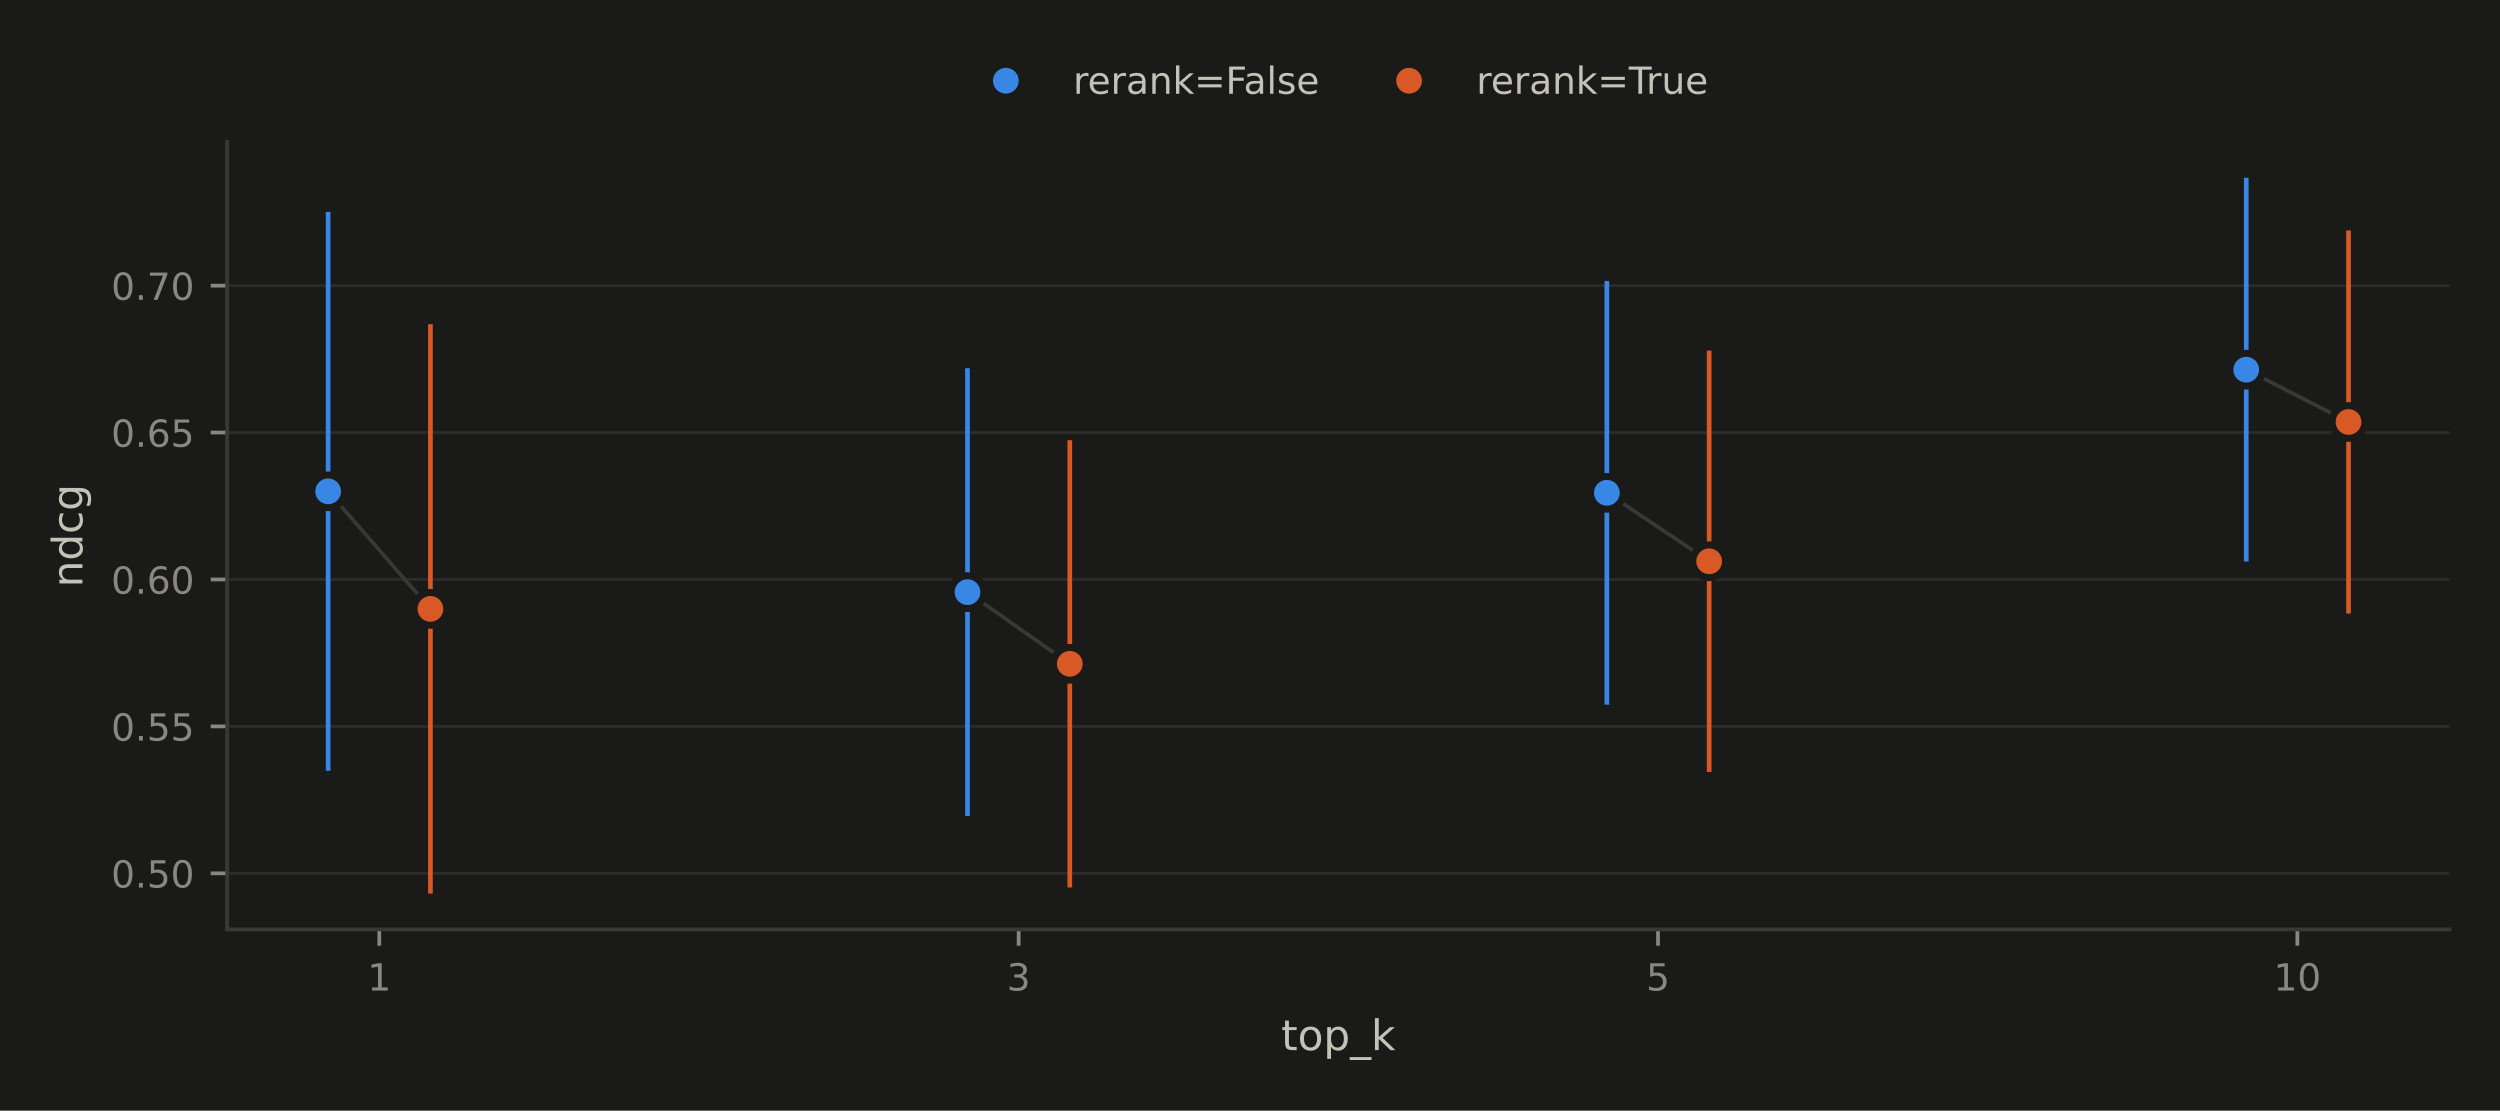
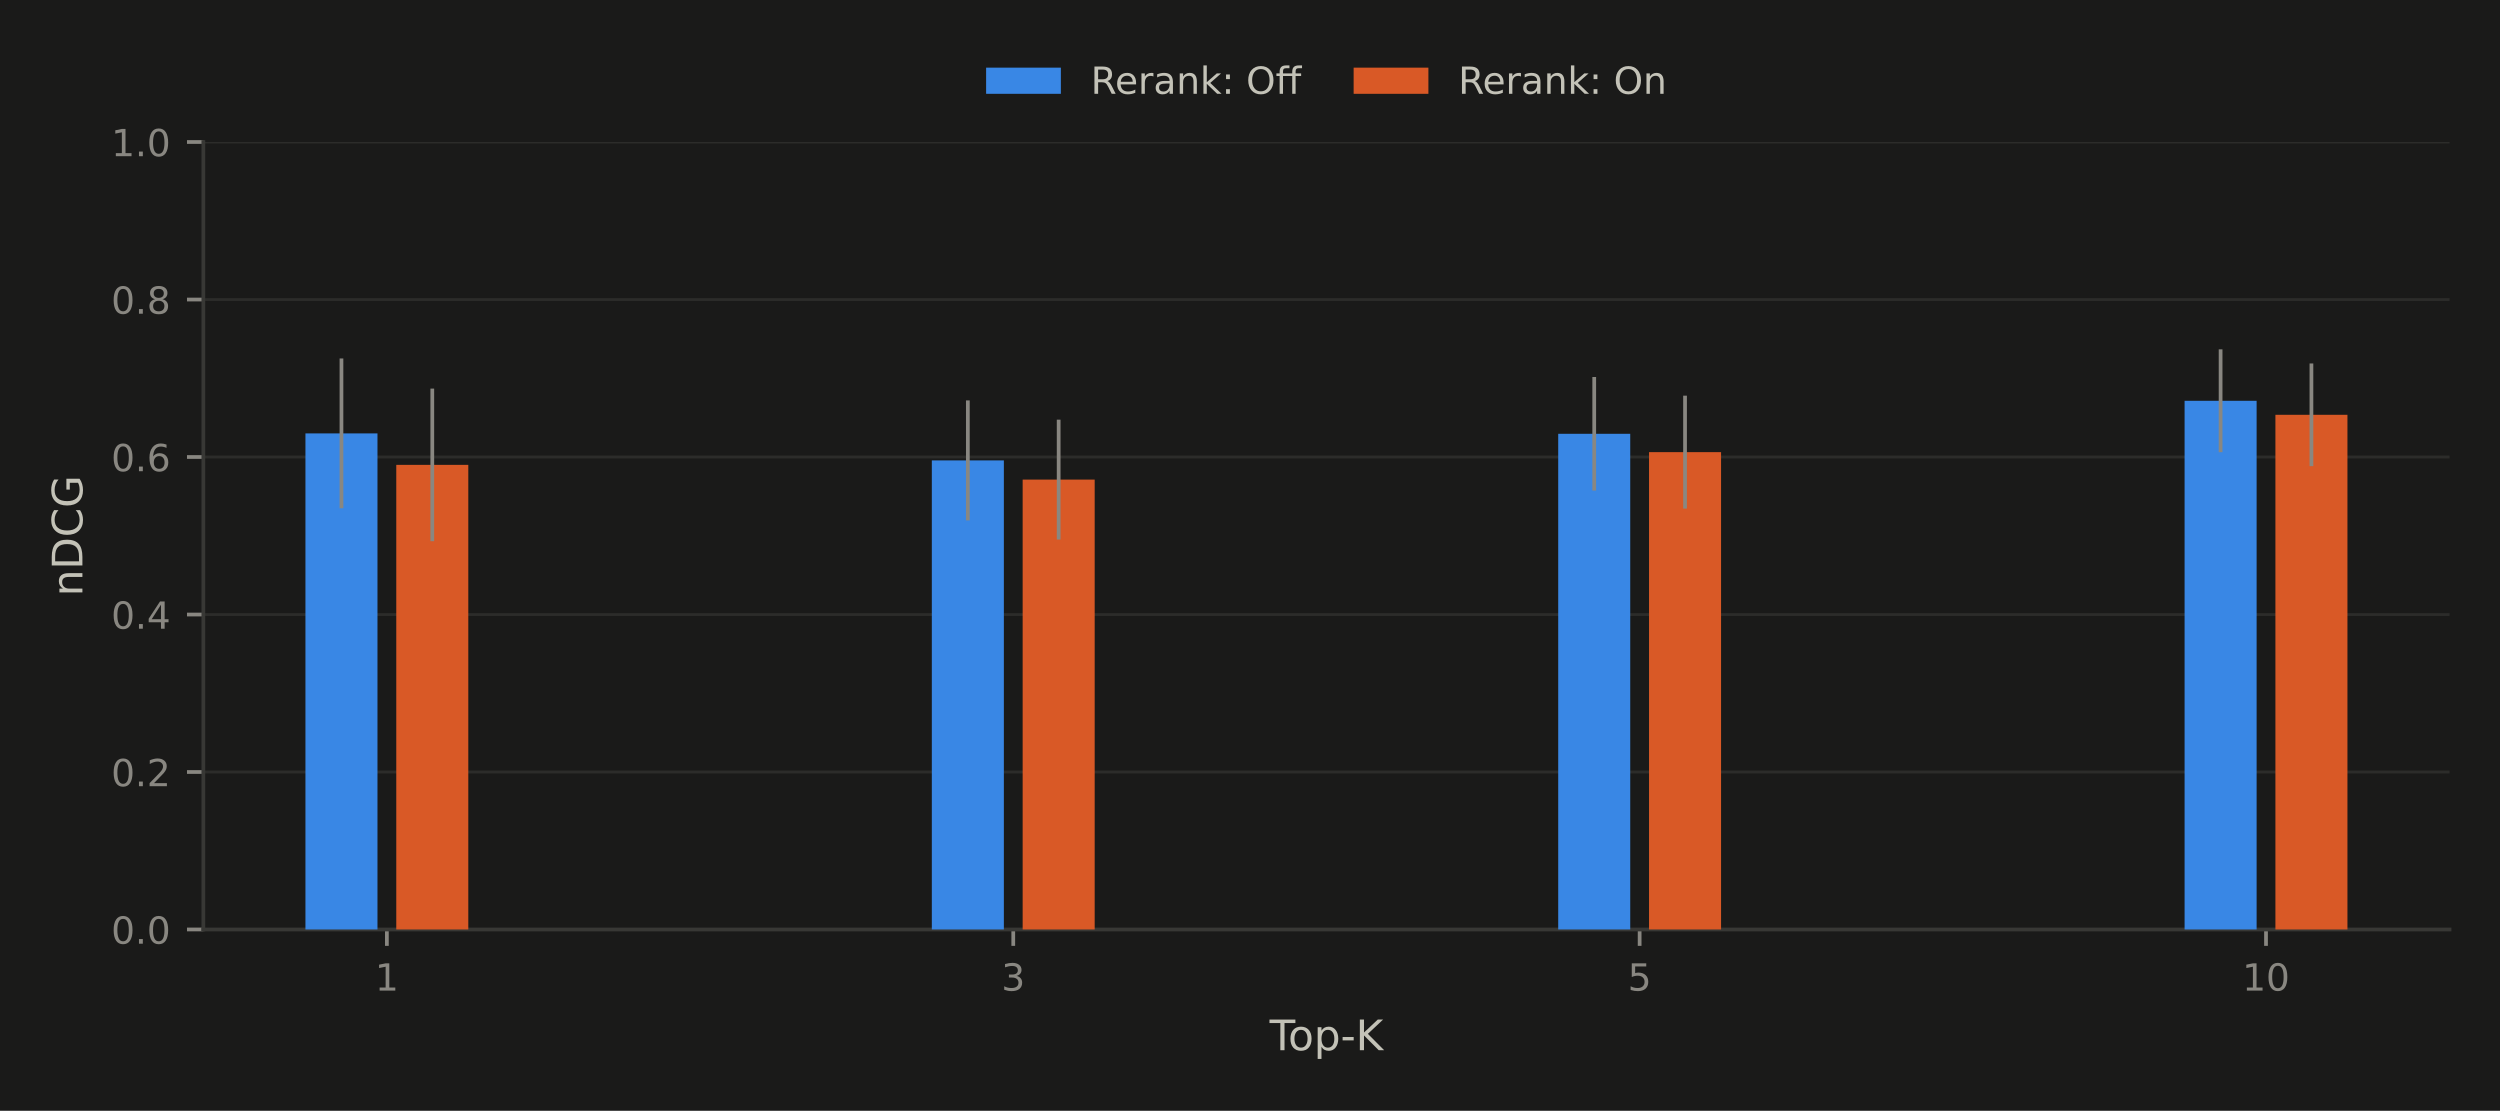
- <svg xmlns="http://www.w3.org/2000/svg" xmlns:xlink="http://www.w3.org/1999/xlink" width="535.131pt" height="237.742pt" viewBox="0 0 535.131 237.742" version="1.1">
+ <svg xmlns="http://www.w3.org/2000/svg" xmlns:xlink="http://www.w3.org/1999/xlink" width="535.082pt" height="237.743pt" viewBox="0 0 535.082 237.743" version="1.1">
  <defs>
    <style type="text/css">*{stroke-linejoin: round; stroke-linecap: butt}</style>
  </defs>
  <g id="figure_1">
    <g id="patch_1">
-       <path d="M 0 237.742  L 535.131 237.742  L 535.131 -0  L 0 -0  z " style="fill: #1a1a19" />
+       <path d="M 0 237.743  L 535.082 237.743  L 535.082 0  L 0 0  z " style="fill: #1a1a19" />
    </g>
    <g id="axes_1">
      <g id="patch_2">
-         <path d="M 48.613 198.941  L 524.331 198.941  L 524.331 30.396  L 48.613 30.396  z " style="fill: #1a1a19" />
+         <path d="M 43.523 198.943  L 524.283 198.943  L 524.283 30.397  L 43.523 30.397  z " style="fill: #1a1a19" />
      </g>
      <g id="matplotlib.axis_1">
        <g id="xtick_1">
          <g id="line2d_1">
            <defs>
-               <path id="m3513aea89f" d="M 0 0  L 0 3.5  " style="stroke: #898781; stroke-width: 0.8" />
-             </defs>
-             <g>
-               <use xlink:href="#m3513aea89f" x="81.185" y="198.941" style="fill: #898781; stroke: #898781; stroke-width: 0.8" />
+               <path id="m191b7ff16b" d="M 0 0  L 0 3.5  " style="stroke: #898781; stroke-width: 0.8" />
+             </defs>
+             <g>
+               <use xlink:href="#m191b7ff16b" x="82.804" y="198.943" style="fill: #898781; stroke: #898781; stroke-width: 0.8" />
            </g>
          </g>
          <g id="text_1">
-             <g style="fill: #898781" transform="translate(78.64037 212.019) scale(0.08 -0.08)">
+             <g style="fill: #898781" transform="translate(80.25878 212.0214) scale(0.08 -0.08)">
              <defs>
                <path id="DejaVuSans-14" d="M 794 531  L 1825 531  L 1825 4091  L 703 3866  L 703 4441  L 1819 4666  L 2450 4666  L 2450 531  L 3481 531  L 3481 0  L 794 0  L 794 531  z " transform="scale(0.015625)" />
              </defs>
              <use xlink:href="#DejaVuSans-14" />
            </g>
          </g>
        </g>
        <g id="xtick_2">
          <g id="line2d_2">
            <g>
-               <use xlink:href="#m3513aea89f" x="218.043" y="198.941" style="fill: #898781; stroke: #898781; stroke-width: 0.8" />
+               <use xlink:href="#m191b7ff16b" x="216.87" y="198.943" style="fill: #898781; stroke: #898781; stroke-width: 0.8" />
            </g>
          </g>
          <g id="text_2">
-             <g style="fill: #898781" transform="translate(215.4982 212.019) scale(0.08 -0.08)">
+             <g style="fill: #898781" transform="translate(214.3246 212.0214) scale(0.08 -0.08)">
              <defs>
                <path id="DejaVuSans-16" d="M 2597 2516  Q 3050 2419 3304 2112  Q 3559 1806 3559 1356  Q 3559 666 3084 287  Q 2609 -91 1734 -91  Q 1441 -91 1130 -33  Q 819 25 488 141  L 488 750  Q 750 597 1062 519  Q 1375 441 1716 441  Q 2309 441 2620 675  Q 2931 909 2931 1356  Q 2931 1769 2642 2001  Q 2353 2234 1838 2234  L 1294 2234  L 1294 2753  L 1863 2753  Q 2328 2753 2575 2939  Q 2822 3125 2822 3475  Q 2822 3834 2567 4026  Q 2313 4219 1838 4219  Q 1578 4219 1281 4162  Q 984 4106 628 3988  L 628 4550  Q 988 4650 1302 4700  Q 1616 4750 1894 4750  Q 2613 4750 3031 4423  Q 3450 4097 3450 3541  Q 3450 3153 3228 2886  Q 3006 2619 2597 2516  z " transform="scale(0.015625)" />
              </defs>
              <use xlink:href="#DejaVuSans-16" />
            </g>
          </g>
        </g>
        <g id="xtick_3">
          <g id="line2d_3">
            <g>
-               <use xlink:href="#m3513aea89f" x="354.901" y="198.941" style="fill: #898781; stroke: #898781; stroke-width: 0.8" />
+               <use xlink:href="#m191b7ff16b" x="350.935" y="198.943" style="fill: #898781; stroke: #898781; stroke-width: 0.8" />
            </g>
          </g>
          <g id="text_3">
-             <g style="fill: #898781" transform="translate(352.3561 212.019) scale(0.08 -0.08)">
+             <g style="fill: #898781" transform="translate(348.3904 212.0214) scale(0.08 -0.08)">
              <defs>
                <path id="DejaVuSans-18" d="M 691 4666  L 3169 4666  L 3169 4134  L 1269 4134  L 1269 2991  Q 1406 3038 1543 3061  Q 1681 3084 1819 3084  Q 2600 3084 3056 2656  Q 3513 2228 3513 1497  Q 3513 744 3044 326  Q 2575 -91 1722 -91  Q 1428 -91 1123 -41  Q 819 9 494 109  L 494 744  Q 775 591 1075 516  Q 1375 441 1709 441  Q 2250 441 2565 725  Q 2881 1009 2881 1497  Q 2881 1984 2565 2268  Q 2250 2553 1709 2553  Q 1456 2553 1204 2497  Q 953 2441 691 2322  L 691 4666  z " transform="scale(0.015625)" />
              </defs>
              <use xlink:href="#DejaVuSans-18" />
            </g>
          </g>
        </g>
        <g id="xtick_4">
          <g id="line2d_4">
            <g>
-               <use xlink:href="#m3513aea89f" x="491.759" y="198.941" style="fill: #898781; stroke: #898781; stroke-width: 0.8" />
+               <use xlink:href="#m191b7ff16b" x="485.001" y="198.943" style="fill: #898781; stroke: #898781; stroke-width: 0.8" />
            </g>
          </g>
          <g id="text_4">
-             <g style="fill: #898781" transform="translate(486.6689 212.019) scale(0.08 -0.08)">
+             <g style="fill: #898781" transform="translate(479.9112 212.0214) scale(0.08 -0.08)">
              <defs>
                <path id="DejaVuSans-13" d="M 2034 4250  Q 1547 4250 1301 3770  Q 1056 3291 1056 2328  Q 1056 1369 1301 889  Q 1547 409 2034 409  Q 2525 409 2770 889  Q 3016 1369 3016 2328  Q 3016 3291 2770 3770  Q 2525 4250 2034 4250  z M 2034 4750  Q 2819 4750 3233 4129  Q 3647 3509 3647 2328  Q 3647 1150 3233 529  Q 2819 -91 2034 -91  Q 1250 -91 836 529  Q 422 1150 422 2328  Q 422 3509 836 4129  Q 1250 4750 2034 4750  z " transform="scale(0.015625)" />
              </defs>
              <use xlink:href="#DejaVuSans-14" />
              <use xlink:href="#DejaVuSans-13" transform="translate(63.625 0)" />
            </g>
          </g>
        </g>
        <g id="text_5">
-           <g style="fill: #c3c2b7" transform="translate(274.242 224.7794) scale(0.09 -0.09)">
-             <defs>
-               <path id="DejaVuSans-57" d="M 1172 4494  L 1172 3500  L 2356 3500  L 2356 3053  L 1172 3053  L 1172 1153  Q 1172 725 1289 603  Q 1406 481 1766 481  L 2356 481  L 2356 0  L 1766 0  Q 1100 0 847 248  Q 594 497 594 1153  L 594 3053  L 172 3053  L 172 3500  L 594 3500  L 594 4494  L 1172 4494  z " transform="scale(0.015625)" />
+           <g style="fill: #c3c2b7" transform="translate(271.7335 224.7812) scale(0.09 -0.09)">
+             <defs>
+               <path id="DejaVuSans-37" d="M -19 4666  L 3928 4666  L 3928 4134  L 2272 4134  L 2272 0  L 1638 0  L 1638 4134  L -19 4134  L -19 4666  z " transform="scale(0.015625)" />
              <path id="DejaVuSans-52" d="M 1959 3097  Q 1497 3097 1228 2736  Q 959 2375 959 1747  Q 959 1119 1226 758  Q 1494 397 1959 397  Q 2419 397 2687 759  Q 2956 1122 2956 1747  Q 2956 2369 2687 2733  Q 2419 3097 1959 3097  z M 1959 3584  Q 2709 3584 3137 3096  Q 3566 2609 3566 1747  Q 3566 888 3137 398  Q 2709 -91 1959 -91  Q 1206 -91 779 398  Q 353 888 353 1747  Q 353 2609 779 3096  Q 1206 3584 1959 3584  z " transform="scale(0.015625)" />
              <path id="DejaVuSans-53" d="M 1159 525  L 1159 -1331  L 581 -1331  L 581 3500  L 1159 3500  L 1159 2969  Q 1341 3281 1617 3432  Q 1894 3584 2278 3584  Q 2916 3584 3314 3078  Q 3713 2572 3713 1747  Q 3713 922 3314 415  Q 2916 -91 2278 -91  Q 1894 -91 1617 61  Q 1341 213 1159 525  z M 3116 1747  Q 3116 2381 2855 2742  Q 2594 3103 2138 3103  Q 1681 3103 1420 2742  Q 1159 2381 1159 1747  Q 1159 1113 1420 752  Q 1681 391 2138 391  Q 2594 391 2855 752  Q 3116 1113 3116 1747  z " transform="scale(0.015625)" />
-               <path id="DejaVuSans-42" d="M 3263 -1063  L 3263 -1509  L -63 -1509  L -63 -1063  L 3263 -1063  z " transform="scale(0.015625)" />
-               <path id="DejaVuSans-4e" d="M 581 4863  L 1159 4863  L 1159 1991  L 2875 3500  L 3609 3500  L 1753 1863  L 3688 0  L 2938 0  L 1159 1709  L 1159 0  L 581 0  L 581 4863  z " transform="scale(0.015625)" />
-             </defs>
-             <use xlink:href="#DejaVuSans-57" />
-             <use xlink:href="#DejaVuSans-52" transform="translate(39.20312 0)" />
-             <use xlink:href="#DejaVuSans-53" transform="translate(100.3906 0)" />
-             <use xlink:href="#DejaVuSans-42" transform="translate(163.875 0)" />
-             <use xlink:href="#DejaVuSans-4e" transform="translate(213.875 0)" />
+               <path id="DejaVuSans-10" d="M 313 2009  L 1997 2009  L 1997 1497  L 313 1497  L 313 2009  z " transform="scale(0.015625)" />
+               <path id="DejaVuSans-2e" d="M 628 4666  L 1259 4666  L 1259 2694  L 3353 4666  L 4166 4666  L 1850 2491  L 4331 0  L 3500 0  L 1259 2247  L 1259 0  L 628 0  L 628 4666  z " transform="scale(0.015625)" />
+             </defs>
+             <use xlink:href="#DejaVuSans-37" />
+             <use xlink:href="#DejaVuSans-52" transform="translate(44.09375 0)" />
+             <use xlink:href="#DejaVuSans-53" transform="translate(105.2812 0)" />
+             <use xlink:href="#DejaVuSans-10" transform="translate(168.7656 0)" />
+             <use xlink:href="#DejaVuSans-2e" transform="translate(204.8438 0)" />
          </g>
        </g>
      </g>
      <g id="matplotlib.axis_2">
        <g id="ytick_1">
          <g id="line2d_5">
-             <path d="M 48.613 186.94  L 524.331 186.94  " clip-path="url(#pa3a9c2d956)" style="fill: none; stroke: #2c2c2a; stroke-width: 0.6; stroke-linecap: round" />
+             <path d="M 43.523 198.943  L 524.283 198.943  " clip-path="url(#pd61fe4e91d)" style="fill: none; stroke: #2c2c2a; stroke-width: 0.6; stroke-linecap: round" />
          </g>
          <g id="line2d_6">
            <defs>
-               <path id="m455e220c1a" d="M 0 0  L -3.5 0  " style="stroke: #898781; stroke-width: 0.8" />
-             </defs>
-             <g>
-               <use xlink:href="#m455e220c1a" x="48.613" y="186.94" style="fill: #898781; stroke: #898781; stroke-width: 0.8" />
+               <path id="m5951c88e75" d="M 0 0  L -3.5 0  " style="stroke: #898781; stroke-width: 0.8" />
+             </defs>
+             <g>
+               <use xlink:href="#m5951c88e75" x="43.523" y="198.943" style="fill: #898781; stroke: #898781; stroke-width: 0.8" />
            </g>
          </g>
          <g id="text_6">
-             <g style="fill: #898781" transform="translate(23.8007 189.9788) scale(0.08 -0.08)">
+             <g style="fill: #898781" transform="translate(23.8 201.9823) scale(0.08 -0.08)">
              <defs>
                <path id="DejaVuSans-11" d="M 684 794  L 1344 794  L 1344 0  L 684 0  L 684 794  z " transform="scale(0.015625)" />
              </defs>
              <use xlink:href="#DejaVuSans-13" />
              <use xlink:href="#DejaVuSans-11" transform="translate(63.625 0)" />
-               <use xlink:href="#DejaVuSans-18" transform="translate(95.40625 0)" />
-               <use xlink:href="#DejaVuSans-13" transform="translate(159.0312 0)" />
+               <use xlink:href="#DejaVuSans-13" transform="translate(95.40625 0)" />
            </g>
          </g>
        </g>
        <g id="ytick_2">
          <g id="line2d_7">
-             <path d="M 48.613 155.49  L 524.331 155.49  " clip-path="url(#pa3a9c2d956)" style="fill: none; stroke: #2c2c2a; stroke-width: 0.6; stroke-linecap: round" />
+             <path d="M 43.523 165.234  L 524.283 165.234  " clip-path="url(#pd61fe4e91d)" style="fill: none; stroke: #2c2c2a; stroke-width: 0.6; stroke-linecap: round" />
          </g>
          <g id="line2d_8">
            <g>
-               <use xlink:href="#m455e220c1a" x="48.613" y="155.49" style="fill: #898781; stroke: #898781; stroke-width: 0.8" />
+               <use xlink:href="#m5951c88e75" x="43.523" y="165.234" style="fill: #898781; stroke: #898781; stroke-width: 0.8" />
            </g>
          </g>
          <g id="text_7">
-             <g style="fill: #898781" transform="translate(23.8007 158.5292) scale(0.08 -0.08)">
-               <use xlink:href="#DejaVuSans-13" />
-               <use xlink:href="#DejaVuSans-11" transform="translate(63.625 0)" />
-               <use xlink:href="#DejaVuSans-18" transform="translate(95.40625 0)" />
-               <use xlink:href="#DejaVuSans-18" transform="translate(159.0312 0)" />
+             <g style="fill: #898781" transform="translate(23.8 168.273) scale(0.08 -0.08)">
+               <defs>
+                 <path id="DejaVuSans-15" d="M 1228 531  L 3431 531  L 3431 0  L 469 0  L 469 531  Q 828 903 1448 1529  Q 2069 2156 2228 2338  Q 2531 2678 2651 2914  Q 2772 3150 2772 3378  Q 2772 3750 2511 3984  Q 2250 4219 1831 4219  Q 1534 4219 1204 4116  Q 875 4013 500 3803  L 500 4441  Q 881 4594 1212 4672  Q 1544 4750 1819 4750  Q 2544 4750 2975 4387  Q 3406 4025 3406 3419  Q 3406 3131 3298 2873  Q 3191 2616 2906 2266  Q 2828 2175 2409 1742  Q 1991 1309 1228 531  z " transform="scale(0.015625)" />
+               </defs>
+               <use xlink:href="#DejaVuSans-13" />
+               <use xlink:href="#DejaVuSans-11" transform="translate(63.625 0)" />
+               <use xlink:href="#DejaVuSans-15" transform="translate(95.40625 0)" />
            </g>
          </g>
        </g>
        <g id="ytick_3">
          <g id="line2d_9">
-             <path d="M 48.613 124.041  L 524.331 124.041  " clip-path="url(#pa3a9c2d956)" style="fill: none; stroke: #2c2c2a; stroke-width: 0.6; stroke-linecap: round" />
+             <path d="M 43.523 131.525  L 524.283 131.525  " clip-path="url(#pd61fe4e91d)" style="fill: none; stroke: #2c2c2a; stroke-width: 0.6; stroke-linecap: round" />
          </g>
          <g id="line2d_10">
            <g>
-               <use xlink:href="#m455e220c1a" x="48.613" y="124.041" style="fill: #898781; stroke: #898781; stroke-width: 0.8" />
+               <use xlink:href="#m5951c88e75" x="43.523" y="131.525" style="fill: #898781; stroke: #898781; stroke-width: 0.8" />
            </g>
          </g>
          <g id="text_8">
-             <g style="fill: #898781" transform="translate(23.8007 127.0796) scale(0.08 -0.08)">
-               <defs>
-                 <path id="DejaVuSans-19" d="M 2113 2584  Q 1688 2584 1439 2293  Q 1191 2003 1191 1497  Q 1191 994 1439 701  Q 1688 409 2113 409  Q 2538 409 2786 701  Q 3034 994 3034 1497  Q 3034 2003 2786 2293  Q 2538 2584 2113 2584  z M 3366 4563  L 3366 3988  Q 3128 4100 2886 4159  Q 2644 4219 2406 4219  Q 1781 4219 1451 3797  Q 1122 3375 1075 2522  Q 1259 2794 1537 2939  Q 1816 3084 2150 3084  Q 2853 3084 3261 2657  Q 3669 2231 3669 1497  Q 3669 778 3244 343  Q 2819 -91 2113 -91  Q 1303 -91 875 529  Q 447 1150 447 2328  Q 447 3434 972 4092  Q 1497 4750 2381 4750  Q 2619 4750 2861 4703  Q 3103 4656 3366 4563  z " transform="scale(0.015625)" />
-               </defs>
-               <use xlink:href="#DejaVuSans-13" />
-               <use xlink:href="#DejaVuSans-11" transform="translate(63.625 0)" />
-               <use xlink:href="#DejaVuSans-19" transform="translate(95.40625 0)" />
-               <use xlink:href="#DejaVuSans-13" transform="translate(159.0312 0)" />
+             <g style="fill: #898781" transform="translate(23.8 134.5636) scale(0.08 -0.08)">
+               <defs>
+                 <path id="DejaVuSans-17" d="M 2419 4116  L 825 1625  L 2419 1625  L 2419 4116  z M 2253 4666  L 3047 4666  L 3047 1625  L 3713 1625  L 3713 1100  L 3047 1100  L 3047 0  L 2419 0  L 2419 1100  L 313 1100  L 313 1709  L 2253 4666  z " transform="scale(0.015625)" />
+               </defs>
+               <use xlink:href="#DejaVuSans-13" />
+               <use xlink:href="#DejaVuSans-11" transform="translate(63.625 0)" />
+               <use xlink:href="#DejaVuSans-17" transform="translate(95.40625 0)" />
            </g>
          </g>
        </g>
        <g id="ytick_4">
          <g id="line2d_11">
-             <path d="M 48.613 92.591  L 524.331 92.591  " clip-path="url(#pa3a9c2d956)" style="fill: none; stroke: #2c2c2a; stroke-width: 0.6; stroke-linecap: round" />
+             <path d="M 43.523 97.815  L 524.283 97.815  " clip-path="url(#pd61fe4e91d)" style="fill: none; stroke: #2c2c2a; stroke-width: 0.6; stroke-linecap: round" />
          </g>
          <g id="line2d_12">
            <g>
-               <use xlink:href="#m455e220c1a" x="48.613" y="92.591" style="fill: #898781; stroke: #898781; stroke-width: 0.8" />
+               <use xlink:href="#m5951c88e75" x="43.523" y="97.815" style="fill: #898781; stroke: #898781; stroke-width: 0.8" />
            </g>
          </g>
          <g id="text_9">
-             <g style="fill: #898781" transform="translate(23.8007 95.63) scale(0.08 -0.08)">
+             <g style="fill: #898781" transform="translate(23.8 100.8543) scale(0.08 -0.08)">
+               <defs>
+                 <path id="DejaVuSans-19" d="M 2113 2584  Q 1688 2584 1439 2293  Q 1191 2003 1191 1497  Q 1191 994 1439 701  Q 1688 409 2113 409  Q 2538 409 2786 701  Q 3034 994 3034 1497  Q 3034 2003 2786 2293  Q 2538 2584 2113 2584  z M 3366 4563  L 3366 3988  Q 3128 4100 2886 4159  Q 2644 4219 2406 4219  Q 1781 4219 1451 3797  Q 1122 3375 1075 2522  Q 1259 2794 1537 2939  Q 1816 3084 2150 3084  Q 2853 3084 3261 2657  Q 3669 2231 3669 1497  Q 3669 778 3244 343  Q 2819 -91 2113 -91  Q 1303 -91 875 529  Q 447 1150 447 2328  Q 447 3434 972 4092  Q 1497 4750 2381 4750  Q 2619 4750 2861 4703  Q 3103 4656 3366 4563  z " transform="scale(0.015625)" />
+               </defs>
              <use xlink:href="#DejaVuSans-13" />
              <use xlink:href="#DejaVuSans-11" transform="translate(63.625 0)" />
              <use xlink:href="#DejaVuSans-19" transform="translate(95.40625 0)" />
-               <use xlink:href="#DejaVuSans-18" transform="translate(159.0312 0)" />
            </g>
          </g>
        </g>
        <g id="ytick_5">
          <g id="line2d_13">
-             <path d="M 48.613 61.141  L 524.331 61.141  " clip-path="url(#pa3a9c2d956)" style="fill: none; stroke: #2c2c2a; stroke-width: 0.6; stroke-linecap: round" />
+             <path d="M 43.523 64.106  L 524.283 64.106  " clip-path="url(#pd61fe4e91d)" style="fill: none; stroke: #2c2c2a; stroke-width: 0.6; stroke-linecap: round" />
          </g>
          <g id="line2d_14">
            <g>
-               <use xlink:href="#m455e220c1a" x="48.613" y="61.141" style="fill: #898781; stroke: #898781; stroke-width: 0.8" />
+               <use xlink:href="#m5951c88e75" x="43.523" y="64.106" style="fill: #898781; stroke: #898781; stroke-width: 0.8" />
            </g>
          </g>
          <g id="text_10">
-             <g style="fill: #898781" transform="translate(23.8007 64.18042) scale(0.08 -0.08)">
-               <defs>
-                 <path id="DejaVuSans-1a" d="M 525 4666  L 3525 4666  L 3525 4397  L 1831 0  L 1172 0  L 2766 4134  L 525 4134  L 525 4666  z " transform="scale(0.015625)" />
-               </defs>
-               <use xlink:href="#DejaVuSans-13" />
-               <use xlink:href="#DejaVuSans-11" transform="translate(63.625 0)" />
-               <use xlink:href="#DejaVuSans-1a" transform="translate(95.40625 0)" />
-               <use xlink:href="#DejaVuSans-13" transform="translate(159.0312 0)" />
-             </g>
-           </g>
-         </g>
-         <g id="text_11">
-           <g style="fill: #c3c2b7" transform="translate(17.63859 125.7083) rotate(-90) scale(0.09 -0.09)">
+             <g style="fill: #898781" transform="translate(23.8 67.14495) scale(0.08 -0.08)">
+               <defs>
+                 <path id="DejaVuSans-1b" d="M 2034 2216  Q 1584 2216 1326 1975  Q 1069 1734 1069 1313  Q 1069 891 1326 650  Q 1584 409 2034 409  Q 2484 409 2743 651  Q 3003 894 3003 1313  Q 3003 1734 2745 1975  Q 2488 2216 2034 2216  z M 1403 2484  Q 997 2584 770 2862  Q 544 3141 544 3541  Q 544 4100 942 4425  Q 1341 4750 2034 4750  Q 2731 4750 3128 4425  Q 3525 4100 3525 3541  Q 3525 3141 3298 2862  Q 3072 2584 2669 2484  Q 3125 2378 3379 2068  Q 3634 1759 3634 1313  Q 3634 634 3220 271  Q 2806 -91 2034 -91  Q 1263 -91 848 271  Q 434 634 434 1313  Q 434 1759 690 2068  Q 947 2378 1403 2484  z M 1172 3481  Q 1172 3119 1398 2916  Q 1625 2713 2034 2713  Q 2441 2713 2670 2916  Q 2900 3119 2900 3481  Q 2900 3844 2670 4047  Q 2441 4250 2034 4250  Q 1625 4250 1398 4047  Q 1172 3844 1172 3481  z " transform="scale(0.015625)" />
+               </defs>
+               <use xlink:href="#DejaVuSans-13" />
+               <use xlink:href="#DejaVuSans-11" transform="translate(63.625 0)" />
+               <use xlink:href="#DejaVuSans-1b" transform="translate(95.40625 0)" />
+             </g>
+           </g>
+         </g>
+         <g id="ytick_6">
+           <g id="line2d_15">
+             <path d="M 43.523 30.397  L 524.283 30.397  " clip-path="url(#pd61fe4e91d)" style="fill: none; stroke: #2c2c2a; stroke-width: 0.6; stroke-linecap: round" />
+           </g>
+           <g id="line2d_16">
+             <g>
+               <use xlink:href="#m5951c88e75" x="43.523" y="30.397" style="fill: #898781; stroke: #898781; stroke-width: 0.8" />
+             </g>
+           </g>
+           <g id="text_11">
+             <g style="fill: #898781" transform="translate(23.8 33.4356) scale(0.08 -0.08)">
+               <use xlink:href="#DejaVuSans-14" />
+               <use xlink:href="#DejaVuSans-11" transform="translate(63.625 0)" />
+               <use xlink:href="#DejaVuSans-13" transform="translate(95.40625 0)" />
+             </g>
+           </g>
+         </g>
+         <g id="text_12">
+           <g style="fill: #c3c2b7" transform="translate(17.63789 127.6158) rotate(-90) scale(0.09 -0.09)">
            <defs>
              <path id="DejaVuSans-51" d="M 3513 2113  L 3513 0  L 2938 0  L 2938 2094  Q 2938 2591 2744 2837  Q 2550 3084 2163 3084  Q 1697 3084 1428 2787  Q 1159 2491 1159 1978  L 1159 0  L 581 0  L 581 3500  L 1159 3500  L 1159 2956  Q 1366 3272 1645 3428  Q 1925 3584 2291 3584  Q 2894 3584 3203 3211  Q 3513 2838 3513 2113  z " transform="scale(0.015625)" />
-               <path id="DejaVuSans-47" d="M 2906 2969  L 2906 4863  L 3481 4863  L 3481 0  L 2906 0  L 2906 525  Q 2725 213 2448 61  Q 2172 -91 1784 -91  Q 1150 -91 751 415  Q 353 922 353 1747  Q 353 2572 751 3078  Q 1150 3584 1784 3584  Q 2172 3584 2448 3432  Q 2725 3281 2906 2969  z M 947 1747  Q 947 1113 1208 752  Q 1469 391 1925 391  Q 2381 391 2643 752  Q 2906 1113 2906 1747  Q 2906 2381 2643 2742  Q 2381 3103 1925 3103  Q 1469 3103 1208 2742  Q 947 2381 947 1747  z " transform="scale(0.015625)" />
-               <path id="DejaVuSans-46" d="M 3122 3366  L 3122 2828  Q 2878 2963 2633 3030  Q 2388 3097 2138 3097  Q 1578 3097 1268 2742  Q 959 2388 959 1747  Q 959 1106 1268 751  Q 1578 397 2138 397  Q 2388 397 2633 464  Q 2878 531 3122 666  L 3122 134  Q 2881 22 2623 -34  Q 2366 -91 2075 -91  Q 1284 -91 818 406  Q 353 903 353 1747  Q 353 2603 823 3093  Q 1294 3584 2113 3584  Q 2378 3584 2631 3529  Q 2884 3475 3122 3366  z " transform="scale(0.015625)" />
-               <path id="DejaVuSans-4a" d="M 2906 1791  Q 2906 2416 2648 2759  Q 2391 3103 1925 3103  Q 1463 3103 1205 2759  Q 947 2416 947 1791  Q 947 1169 1205 825  Q 1463 481 1925 481  Q 2391 481 2648 825  Q 2906 1169 2906 1791  z M 3481 434  Q 3481 -459 3084 -895  Q 2688 -1331 1869 -1331  Q 1566 -1331 1297 -1286  Q 1028 -1241 775 -1147  L 775 -588  Q 1028 -725 1275 -790  Q 1522 -856 1778 -856  Q 2344 -856 2625 -561  Q 2906 -266 2906 331  L 2906 616  Q 2728 306 2450 153  Q 2172 0 1784 0  Q 1141 0 747 490  Q 353 981 353 1791  Q 353 2603 747 3093  Q 1141 3584 1784 3584  Q 2172 3584 2450 3431  Q 2728 3278 2906 2969  L 2906 3500  L 3481 3500  L 3481 434  z " transform="scale(0.015625)" />
+               <path id="DejaVuSans-27" d="M 1259 4147  L 1259 519  L 2022 519  Q 2988 519 3436 956  Q 3884 1394 3884 2338  Q 3884 3275 3436 3711  Q 2988 4147 2022 4147  L 1259 4147  z M 628 4666  L 1925 4666  Q 3281 4666 3915 4102  Q 4550 3538 4550 2338  Q 4550 1131 3912 565  Q 3275 0 1925 0  L 628 0  L 628 4666  z " transform="scale(0.015625)" />
+               <path id="DejaVuSans-26" d="M 4122 4306  L 4122 3641  Q 3803 3938 3442 4084  Q 3081 4231 2675 4231  Q 1875 4231 1450 3742  Q 1025 3253 1025 2328  Q 1025 1406 1450 917  Q 1875 428 2675 428  Q 3081 428 3442 575  Q 3803 722 4122 1019  L 4122 359  Q 3791 134 3420 21  Q 3050 -91 2638 -91  Q 1578 -91 968 557  Q 359 1206 359 2328  Q 359 3453 968 4101  Q 1578 4750 2638 4750  Q 3056 4750 3426 4639  Q 3797 4528 4122 4306  z " transform="scale(0.015625)" />
+               <path id="DejaVuSans-2a" d="M 3809 666  L 3809 1919  L 2778 1919  L 2778 2438  L 4434 2438  L 4434 434  Q 4069 175 3628 42  Q 3188 -91 2688 -91  Q 1594 -91 976 548  Q 359 1188 359 2328  Q 359 3472 976 4111  Q 1594 4750 2688 4750  Q 3144 4750 3555 4637  Q 3966 4525 4313 4306  L 4313 3634  Q 3963 3931 3569 4081  Q 3175 4231 2741 4231  Q 1884 4231 1454 3753  Q 1025 3275 1025 2328  Q 1025 1384 1454 906  Q 1884 428 2741 428  Q 3075 428 3337 486  Q 3600 544 3809 666  z " transform="scale(0.015625)" />
            </defs>
            <use xlink:href="#DejaVuSans-51" />
-             <use xlink:href="#DejaVuSans-47" transform="translate(63.375 0)" />
-             <use xlink:href="#DejaVuSans-46" transform="translate(126.8594 0)" />
-             <use xlink:href="#DejaVuSans-4a" transform="translate(181.8438 0)" />
-           </g>
-         </g>
-       </g>
-       <g id="line2d_15">
-         <path d="M 70.237 105.171  L 92.134 130.33  " clip-path="url(#pa3a9c2d956)" style="fill: none; stroke: #383835; stroke-width: 0.8; stroke-linecap: round" />
-       </g>
-       <g id="line2d_16">
-         <path d="M 207.095 126.745  L 228.992 142.093  " clip-path="url(#pa3a9c2d956)" style="fill: none; stroke: #383835; stroke-width: 0.8; stroke-linecap: round" />
-       </g>
-       <g id="line2d_17">
-         <path d="M 343.952 105.485  L 365.85 120.141  " clip-path="url(#pa3a9c2d956)" style="fill: none; stroke: #383835; stroke-width: 0.8; stroke-linecap: round" />
-       </g>
-       <g id="line2d_18">
-         <path d="M 480.81 79.131  L 502.708 90.327  " clip-path="url(#pa3a9c2d956)" style="fill: none; stroke: #383835; stroke-width: 0.8; stroke-linecap: round" />
+             <use xlink:href="#DejaVuSans-27" transform="translate(63.375 0)" />
+             <use xlink:href="#DejaVuSans-26" transform="translate(140.375 0)" />
+             <use xlink:href="#DejaVuSans-2a" transform="translate(210.2031 0)" />
+           </g>
+         </g>
      </g>
      <g id="patch_3">
-         <path d="M 48.613 198.941  L 48.613 30.396  " style="fill: none; stroke: #383835; stroke-width: 0.8; stroke-linejoin: miter; stroke-linecap: square" />
+         <path d="M 43.523 198.943  L 43.523 30.397  " style="fill: none; stroke: #383835; stroke-width: 0.8; stroke-linejoin: miter; stroke-linecap: square" />
      </g>
      <g id="patch_4">
-         <path d="M 48.613 198.941  L 524.331 198.941  " style="fill: none; stroke: #383835; stroke-width: 0.8; stroke-linejoin: miter; stroke-linecap: square" />
+         <path d="M 43.523 198.943  L 524.283 198.943  " style="fill: none; stroke: #383835; stroke-width: 0.8; stroke-linejoin: miter; stroke-linecap: square" />
+       </g>
+       <g id="patch_5">
+         <path d="M 65.375 198.943  L 80.793 198.943  L 80.793 92.759  L 65.375 92.759  z " clip-path="url(#pd61fe4e91d)" style="fill: #3987e5" />
+       </g>
+       <g id="patch_6">
+         <path d="M 199.441 198.943  L 214.859 198.943  L 214.859 98.54  L 199.441 98.54  z " clip-path="url(#pd61fe4e91d)" style="fill: #3987e5" />
+       </g>
+       <g id="patch_7">
+         <path d="M 333.507 198.943  L 348.924 198.943  L 348.924 92.843  L 333.507 92.843  z " clip-path="url(#pd61fe4e91d)" style="fill: #3987e5" />
+       </g>
+       <g id="patch_8">
+         <path d="M 467.573 198.943  L 482.99 198.943  L 482.99 85.781  L 467.573 85.781  z " clip-path="url(#pd61fe4e91d)" style="fill: #3987e5" />
+       </g>
+       <g id="patch_9">
+         <path d="M 84.815 198.943  L 100.232 198.943  L 100.232 99.501  L 84.815 99.501  z " clip-path="url(#pd61fe4e91d)" style="fill: #d95926" />
+       </g>
+       <g id="patch_10">
+         <path d="M 218.881 198.943  L 234.298 198.943  L 234.298 102.653  L 218.881 102.653  z " clip-path="url(#pd61fe4e91d)" style="fill: #d95926" />
+       </g>
+       <g id="patch_11">
+         <path d="M 352.946 198.943  L 368.364 198.943  L 368.364 96.77  L 352.946 96.77  z " clip-path="url(#pd61fe4e91d)" style="fill: #d95926" />
+       </g>
+       <g id="patch_12">
+         <path d="M 487.012 198.943  L 502.43 198.943  L 502.43 88.781  L 487.012 88.781  z " clip-path="url(#pd61fe4e91d)" style="fill: #d95926" />
      </g>
      <g id="LineCollection_1">
-         <path d="M 70.237 164.988  L 70.237 45.354  " clip-path="url(#pa3a9c2d956)" style="fill: none; stroke: #3987e5" />
-         <path d="M 207.095 174.674  L 207.095 78.816  " clip-path="url(#pa3a9c2d956)" style="fill: none; stroke: #3987e5" />
-         <path d="M 343.952 150.836  L 343.952 60.135  " clip-path="url(#pa3a9c2d956)" style="fill: none; stroke: #3987e5" />
-         <path d="M 480.81 120.204  L 480.81 38.057  " clip-path="url(#pa3a9c2d956)" style="fill: none; stroke: #3987e5" />
+         <path d="M 73.084 108.788  L 73.084 76.73  " clip-path="url(#pd61fe4e91d)" style="fill: none; stroke: #898781; stroke-width: 0.8" />
+         <path d="M 207.15 111.383  L 207.15 85.697  " clip-path="url(#pd61fe4e91d)" style="fill: none; stroke: #898781; stroke-width: 0.8" />
+         <path d="M 341.216 104.995  L 341.216 80.691  " clip-path="url(#pd61fe4e91d)" style="fill: none; stroke: #898781; stroke-width: 0.8" />
+         <path d="M 475.281 96.787  L 475.281 74.775  " clip-path="url(#pd61fe4e91d)" style="fill: none; stroke: #898781; stroke-width: 0.8" />
      </g>
      <g id="LineCollection_2">
-         <path d="M 92.134 191.28  L 92.134 69.381  " clip-path="url(#pa3a9c2d956)" style="fill: none; stroke: #d95926" />
-         <path d="M 228.992 189.959  L 228.992 94.226  " clip-path="url(#pa3a9c2d956)" style="fill: none; stroke: #d95926" />
-         <path d="M 365.85 165.239  L 365.85 75.042  " clip-path="url(#pa3a9c2d956)" style="fill: none; stroke: #d95926" />
-         <path d="M 502.708 131.337  L 502.708 49.316  " clip-path="url(#pa3a9c2d956)" style="fill: none; stroke: #d95926" />
-       </g>
-       <g id="line2d_19">
-         <defs>
-           <path id="mfa148d3378" d="M 0 3.5  C 0.928 3.5 1.819 3.131 2.475 2.475  C 3.131 1.819 3.5 0.928 3.5 0  C 3.5 -0.928 3.131 -1.819 2.475 -2.475  C 1.819 -3.131 0.928 -3.5 0 -3.5  C -0.928 -3.5 -1.819 -3.131 -2.475 -2.475  C -3.131 -1.819 -3.5 -0.928 -3.5 0  C -3.5 0.928 -3.131 1.819 -2.475 2.475  C -1.819 3.131 -0.928 3.5 0 3.5  z " style="stroke: #1a1a19; stroke-width: 1.5" />
-         </defs>
-         <g clip-path="url(#pa3a9c2d956)">
-           <use xlink:href="#mfa148d3378" x="70.237" y="105.171" style="fill: #3987e5; stroke: #1a1a19; stroke-width: 1.5" />
-           <use xlink:href="#mfa148d3378" x="207.095" y="126.745" style="fill: #3987e5; stroke: #1a1a19; stroke-width: 1.5" />
-           <use xlink:href="#mfa148d3378" x="343.952" y="105.485" style="fill: #3987e5; stroke: #1a1a19; stroke-width: 1.5" />
-           <use xlink:href="#mfa148d3378" x="480.81" y="79.131" style="fill: #3987e5; stroke: #1a1a19; stroke-width: 1.5" />
-         </g>
-       </g>
-       <g id="line2d_20">
-         <defs>
-           <path id="m79e1299a95" d="M 0 3.5  C 0.928 3.5 1.819 3.131 2.475 2.475  C 3.131 1.819 3.5 0.928 3.5 0  C 3.5 -0.928 3.131 -1.819 2.475 -2.475  C 1.819 -3.131 0.928 -3.5 0 -3.5  C -0.928 -3.5 -1.819 -3.131 -2.475 -2.475  C -3.131 -1.819 -3.5 -0.928 -3.5 0  C -3.5 0.928 -3.131 1.819 -2.475 2.475  C -1.819 3.131 -0.928 3.5 0 3.5  z " style="stroke: #1a1a19; stroke-width: 1.5" />
-         </defs>
-         <g clip-path="url(#pa3a9c2d956)">
-           <use xlink:href="#m79e1299a95" x="92.134" y="130.33" style="fill: #d95926; stroke: #1a1a19; stroke-width: 1.5" />
-           <use xlink:href="#m79e1299a95" x="228.992" y="142.093" style="fill: #d95926; stroke: #1a1a19; stroke-width: 1.5" />
-           <use xlink:href="#m79e1299a95" x="365.85" y="120.141" style="fill: #d95926; stroke: #1a1a19; stroke-width: 1.5" />
-           <use xlink:href="#m79e1299a95" x="502.708" y="90.327" style="fill: #d95926; stroke: #1a1a19; stroke-width: 1.5" />
-         </g>
+         <path d="M 92.524 115.833  L 92.524 83.169  " clip-path="url(#pd61fe4e91d)" style="fill: none; stroke: #898781; stroke-width: 0.8" />
+         <path d="M 226.589 115.479  L 226.589 89.826  " clip-path="url(#pd61fe4e91d)" style="fill: none; stroke: #898781; stroke-width: 0.8" />
+         <path d="M 360.655 108.855  L 360.655 84.685  " clip-path="url(#pd61fe4e91d)" style="fill: none; stroke: #898781; stroke-width: 0.8" />
+         <path d="M 494.721 99.77  L 494.721 77.792  " clip-path="url(#pd61fe4e91d)" style="fill: none; stroke: #898781; stroke-width: 0.8" />
      </g>
      <g id="legend_1">
-         <g id="LineCollection_3">
-           <path d="M 215.303 21.279  L 215.303 13.279  " style="fill: none; stroke: #3987e5" />
-         </g>
-         <g id="line2d_21" />
-         <g id="line2d_22">
-           <g>
-             <use xlink:href="#mfa148d3378" x="215.303" y="17.279" style="fill: #3987e5; stroke: #1a1a19; stroke-width: 1.5" />
-           </g>
-         </g>
-         <g id="text_12">
-           <g style="fill: #c3c2b7" transform="translate(229.7028 20.07875) scale(0.08 -0.08)">
-             <defs>
+         <g id="patch_13">
+           <path d="M 211.061 20.079  L 227.061 20.079  L 227.061 14.479  L 211.061 14.479  z " style="fill: #3987e5" />
+         </g>
+         <g id="text_13">
+           <g style="fill: #c3c2b7" transform="translate(233.4606 20.07875) scale(0.08 -0.08)">
+             <defs>
+               <path id="DejaVuSans-35" d="M 2841 2188  Q 3044 2119 3236 1894  Q 3428 1669 3622 1275  L 4263 0  L 3584 0  L 2988 1197  Q 2756 1666 2539 1819  Q 2322 1972 1947 1972  L 1259 1972  L 1259 0  L 628 0  L 628 4666  L 2053 4666  Q 2853 4666 3247 4331  Q 3641 3997 3641 3322  Q 3641 2881 3436 2590  Q 3231 2300 2841 2188  z M 1259 4147  L 1259 2491  L 2053 2491  Q 2509 2491 2742 2702  Q 2975 2913 2975 3322  Q 2975 3731 2742 3939  Q 2509 4147 2053 4147  L 1259 4147  z " transform="scale(0.015625)" />
+               <path id="DejaVuSans-48" d="M 3597 1894  L 3597 1613  L 953 1613  Q 991 1019 1311 708  Q 1631 397 2203 397  Q 2534 397 2845 478  Q 3156 559 3463 722  L 3463 178  Q 3153 47 2828 -22  Q 2503 -91 2169 -91  Q 1331 -91 842 396  Q 353 884 353 1716  Q 353 2575 817 3079  Q 1281 3584 2069 3584  Q 2775 3584 3186 3129  Q 3597 2675 3597 1894  z M 3022 2063  Q 3016 2534 2758 2815  Q 2500 3097 2075 3097  Q 1594 3097 1305 2825  Q 1016 2553 972 2059  L 3022 2063  z " transform="scale(0.015625)" />
              <path id="DejaVuSans-55" d="M 2631 2963  Q 2534 3019 2420 3045  Q 2306 3072 2169 3072  Q 1681 3072 1420 2755  Q 1159 2438 1159 1844  L 1159 0  L 581 0  L 581 3500  L 1159 3500  L 1159 2956  Q 1341 3275 1631 3429  Q 1922 3584 2338 3584  Q 2397 3584 2469 3576  Q 2541 3569 2628 3553  L 2631 2963  z " transform="scale(0.015625)" />
-               <path id="DejaVuSans-48" d="M 3597 1894  L 3597 1613  L 953 1613  Q 991 1019 1311 708  Q 1631 397 2203 397  Q 2534 397 2845 478  Q 3156 559 3463 722  L 3463 178  Q 3153 47 2828 -22  Q 2503 -91 2169 -91  Q 1331 -91 842 396  Q 353 884 353 1716  Q 353 2575 817 3079  Q 1281 3584 2069 3584  Q 2775 3584 3186 3129  Q 3597 2675 3597 1894  z M 3022 2063  Q 3016 2534 2758 2815  Q 2500 3097 2075 3097  Q 1594 3097 1305 2825  Q 1016 2553 972 2059  L 3022 2063  z " transform="scale(0.015625)" />
              <path id="DejaVuSans-44" d="M 2194 1759  Q 1497 1759 1228 1600  Q 959 1441 959 1056  Q 959 750 1161 570  Q 1363 391 1709 391  Q 2188 391 2477 730  Q 2766 1069 2766 1631  L 2766 1759  L 2194 1759  z M 3341 1997  L 3341 0  L 2766 0  L 2766 531  Q 2569 213 2275 61  Q 1981 -91 1556 -91  Q 1019 -91 701 211  Q 384 513 384 1019  Q 384 1609 779 1909  Q 1175 2209 1959 2209  L 2766 2209  L 2766 2266  Q 2766 2663 2505 2880  Q 2244 3097 1772 3097  Q 1472 3097 1187 3025  Q 903 2953 641 2809  L 641 3341  Q 956 3463 1253 3523  Q 1550 3584 1831 3584  Q 2591 3584 2966 3190  Q 3341 2797 3341 1997  z " transform="scale(0.015625)" />
-               <path id="DejaVuSans-20" d="M 678 2906  L 4684 2906  L 4684 2381  L 678 2381  L 678 2906  z M 678 1631  L 4684 1631  L 4684 1100  L 678 1100  L 678 1631  z " transform="scale(0.015625)" />
-               <path id="DejaVuSans-29" d="M 628 4666  L 3309 4666  L 3309 4134  L 1259 4134  L 1259 2759  L 3109 2759  L 3109 2228  L 1259 2228  L 1259 0  L 628 0  L 628 4666  z " transform="scale(0.015625)" />
-               <path id="DejaVuSans-4f" d="M 603 4863  L 1178 4863  L 1178 0  L 603 0  L 603 4863  z " transform="scale(0.015625)" />
-               <path id="DejaVuSans-56" d="M 2834 3397  L 2834 2853  Q 2591 2978 2328 3040  Q 2066 3103 1784 3103  Q 1356 3103 1142 2972  Q 928 2841 928 2578  Q 928 2378 1081 2264  Q 1234 2150 1697 2047  L 1894 2003  Q 2506 1872 2764 1633  Q 3022 1394 3022 966  Q 3022 478 2636 193  Q 2250 -91 1575 -91  Q 1294 -91 989 -36  Q 684 19 347 128  L 347 722  Q 666 556 975 473  Q 1284 391 1588 391  Q 1994 391 2212 530  Q 2431 669 2431 922  Q 2431 1156 2273 1281  Q 2116 1406 1581 1522  L 1381 1569  Q 847 1681 609 1914  Q 372 2147 372 2553  Q 372 3047 722 3315  Q 1072 3584 1716 3584  Q 2034 3584 2315 3537  Q 2597 3491 2834 3397  z " transform="scale(0.015625)" />
-             </defs>
-             <use xlink:href="#DejaVuSans-55" />
-             <use xlink:href="#DejaVuSans-48" transform="translate(38.90625 0)" />
-             <use xlink:href="#DejaVuSans-55" transform="translate(100.4375 0)" />
-             <use xlink:href="#DejaVuSans-44" transform="translate(141.5469 0)" />
-             <use xlink:href="#DejaVuSans-51" transform="translate(202.8281 0)" />
-             <use xlink:href="#DejaVuSans-4e" transform="translate(266.2031 0)" />
-             <use xlink:href="#DejaVuSans-20" transform="translate(324.1094 0)" />
-             <use xlink:href="#DejaVuSans-29" transform="translate(407.9062 0)" />
-             <use xlink:href="#DejaVuSans-44" transform="translate(456.25 0)" />
-             <use xlink:href="#DejaVuSans-4f" transform="translate(517.5312 0)" />
-             <use xlink:href="#DejaVuSans-56" transform="translate(545.3125 0)" />
-             <use xlink:href="#DejaVuSans-48" transform="translate(597.4062 0)" />
-           </g>
-         </g>
-         <g id="LineCollection_4">
-           <path d="M 301.618 21.279  L 301.618 13.279  " style="fill: none; stroke: #d95926" />
-         </g>
-         <g id="line2d_23" />
-         <g id="line2d_24">
-           <g>
-             <use xlink:href="#m79e1299a95" x="301.618" y="17.279" style="fill: #d95926; stroke: #1a1a19; stroke-width: 1.5" />
-           </g>
-         </g>
-         <g id="text_13">
-           <g style="fill: #c3c2b7" transform="translate(316.0178 20.07875) scale(0.08 -0.08)">
-             <defs>
-               <path id="DejaVuSans-37" d="M -19 4666  L 3928 4666  L 3928 4134  L 2272 4134  L 2272 0  L 1638 0  L 1638 4134  L -19 4134  L -19 4666  z " transform="scale(0.015625)" />
-               <path id="DejaVuSans-58" d="M 544 1381  L 544 3500  L 1119 3500  L 1119 1403  Q 1119 906 1312 657  Q 1506 409 1894 409  Q 2359 409 2629 706  Q 2900 1003 2900 1516  L 2900 3500  L 3475 3500  L 3475 0  L 2900 0  L 2900 538  Q 2691 219 2414 64  Q 2138 -91 1772 -91  Q 1169 -91 856 284  Q 544 659 544 1381  z M 1991 3584  L 1991 3584  z " transform="scale(0.015625)" />
-             </defs>
-             <use xlink:href="#DejaVuSans-55" />
-             <use xlink:href="#DejaVuSans-48" transform="translate(38.90625 0)" />
-             <use xlink:href="#DejaVuSans-55" transform="translate(100.4375 0)" />
-             <use xlink:href="#DejaVuSans-44" transform="translate(141.5469 0)" />
-             <use xlink:href="#DejaVuSans-51" transform="translate(202.8281 0)" />
-             <use xlink:href="#DejaVuSans-4e" transform="translate(266.2031 0)" />
-             <use xlink:href="#DejaVuSans-20" transform="translate(324.1094 0)" />
-             <use xlink:href="#DejaVuSans-37" transform="translate(407.9062 0)" />
-             <use xlink:href="#DejaVuSans-55" transform="translate(454.2812 0)" />
-             <use xlink:href="#DejaVuSans-58" transform="translate(495.3906 0)" />
-             <use xlink:href="#DejaVuSans-48" transform="translate(558.7656 0)" />
+               <path id="DejaVuSans-4e" d="M 581 4863  L 1159 4863  L 1159 1991  L 2875 3500  L 3609 3500  L 1753 1863  L 3688 0  L 2938 0  L 1159 1709  L 1159 0  L 581 0  L 581 4863  z " transform="scale(0.015625)" />
+               <path id="DejaVuSans-1d" d="M 750 794  L 1409 794  L 1409 0  L 750 0  L 750 794  z M 750 3309  L 1409 3309  L 1409 2516  L 750 2516  L 750 3309  z " transform="scale(0.015625)" />
+               <path id="DejaVuSans-3" transform="scale(0.015625)" />
+               <path id="DejaVuSans-32" d="M 2522 4238  Q 1834 4238 1429 3725  Q 1025 3213 1025 2328  Q 1025 1447 1429 934  Q 1834 422 2522 422  Q 3209 422 3611 934  Q 4013 1447 4013 2328  Q 4013 3213 3611 3725  Q 3209 4238 2522 4238  z M 2522 4750  Q 3503 4750 4090 4092  Q 4678 3434 4678 2328  Q 4678 1225 4090 567  Q 3503 -91 2522 -91  Q 1538 -91 948 565  Q 359 1222 359 2328  Q 359 3434 948 4092  Q 1538 4750 2522 4750  z " transform="scale(0.015625)" />
+               <path id="DejaVuSans-13ae" d="M 4531 4863  L 4531 4384  L 3981 4384  Q 3672 4384 3551 4259  Q 3431 4134 3431 3809  L 3431 3500  L 4378 3500  L 4378 3053  L 3431 3053  L 3431 0  L 2853 0  L 2853 3053  L 1275 3053  L 1275 0  L 697 0  L 697 3053  L 147 3053  L 147 3500  L 697 3500  L 697 3744  Q 697 4328 969 4595  Q 1241 4863 1831 4863  L 2375 4863  L 2375 4384  L 1825 4384  Q 1516 4384 1394 4259  Q 1275 4134 1275 3809  L 1275 3500  L 2853 3500  L 2853 3744  Q 2853 4328 3125 4595  Q 3397 4863 3988 4863  L 4531 4863  z " transform="scale(0.015625)" />
+             </defs>
+             <use xlink:href="#DejaVuSans-35" />
+             <use xlink:href="#DejaVuSans-48" transform="translate(65 0)" />
+             <use xlink:href="#DejaVuSans-55" transform="translate(126.5312 0)" />
+             <use xlink:href="#DejaVuSans-44" transform="translate(167.6406 0)" />
+             <use xlink:href="#DejaVuSans-51" transform="translate(228.9219 0)" />
+             <use xlink:href="#DejaVuSans-4e" transform="translate(292.2969 0)" />
+             <use xlink:href="#DejaVuSans-1d" transform="translate(350.2031 0)" />
+             <use xlink:href="#DejaVuSans-3" transform="translate(383.8906 0)" />
+             <use xlink:href="#DejaVuSans-32" transform="translate(415.6719 0)" />
+             <use xlink:href="#DejaVuSans-13ae" transform="translate(494.3906 0)" />
+           </g>
+         </g>
+         <g id="patch_14">
+           <path d="M 289.723 20.079  L 305.723 20.079  L 305.723 14.479  L 289.723 14.479  z " style="fill: #d95926" />
+         </g>
+         <g id="text_14">
+           <g style="fill: #c3c2b7" transform="translate(312.1231 20.07875) scale(0.08 -0.08)">
+             <use xlink:href="#DejaVuSans-35" />
+             <use xlink:href="#DejaVuSans-48" transform="translate(65 0)" />
+             <use xlink:href="#DejaVuSans-55" transform="translate(126.5312 0)" />
+             <use xlink:href="#DejaVuSans-44" transform="translate(167.6406 0)" />
+             <use xlink:href="#DejaVuSans-51" transform="translate(228.9219 0)" />
+             <use xlink:href="#DejaVuSans-4e" transform="translate(292.2969 0)" />
+             <use xlink:href="#DejaVuSans-1d" transform="translate(350.2031 0)" />
+             <use xlink:href="#DejaVuSans-3" transform="translate(383.8906 0)" />
+             <use xlink:href="#DejaVuSans-32" transform="translate(415.6719 0)" />
+             <use xlink:href="#DejaVuSans-51" transform="translate(494.3906 0)" />
          </g>
        </g>
      </g>
    </g>
  </g>
  <defs>
-     <clipPath id="pa3a9c2d956">
-       <rect x="48.613" y="30.396" width="475.718" height="168.545" />
+     <clipPath id="pd61fe4e91d">
+       <rect x="43.523" y="30.397" width="480.76" height="168.547" />
    </clipPath>
  </defs>
</svg>
